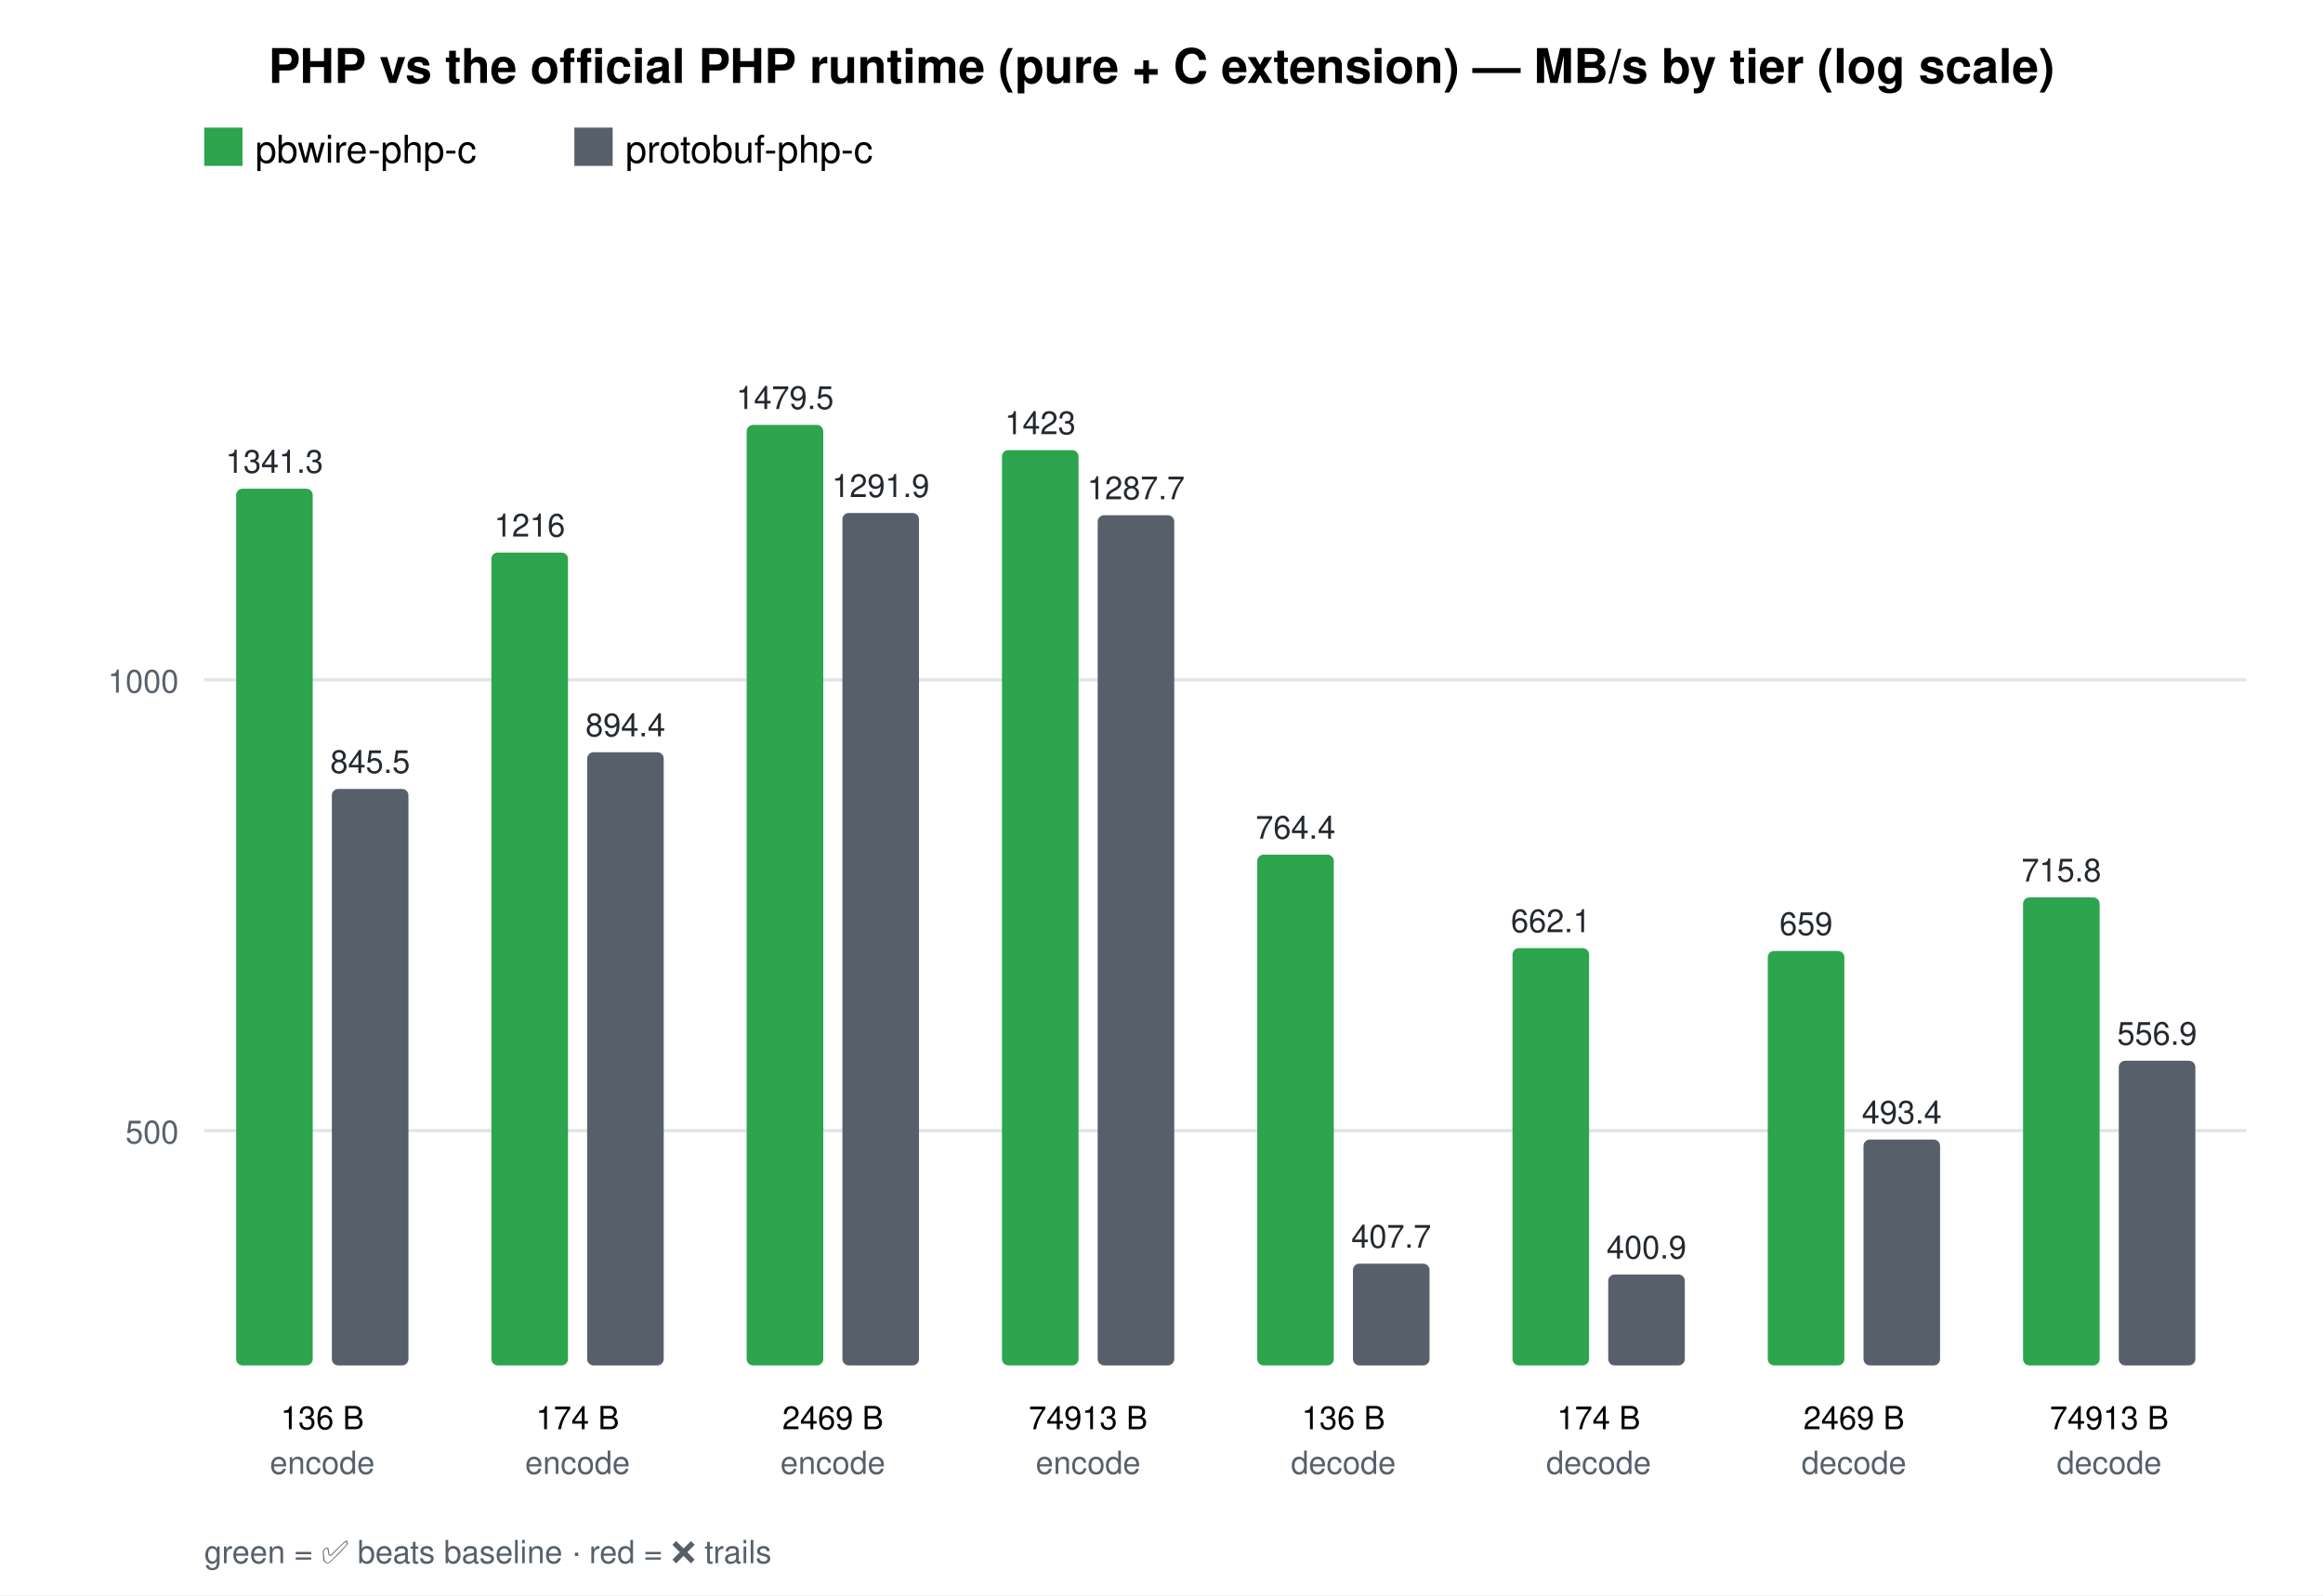
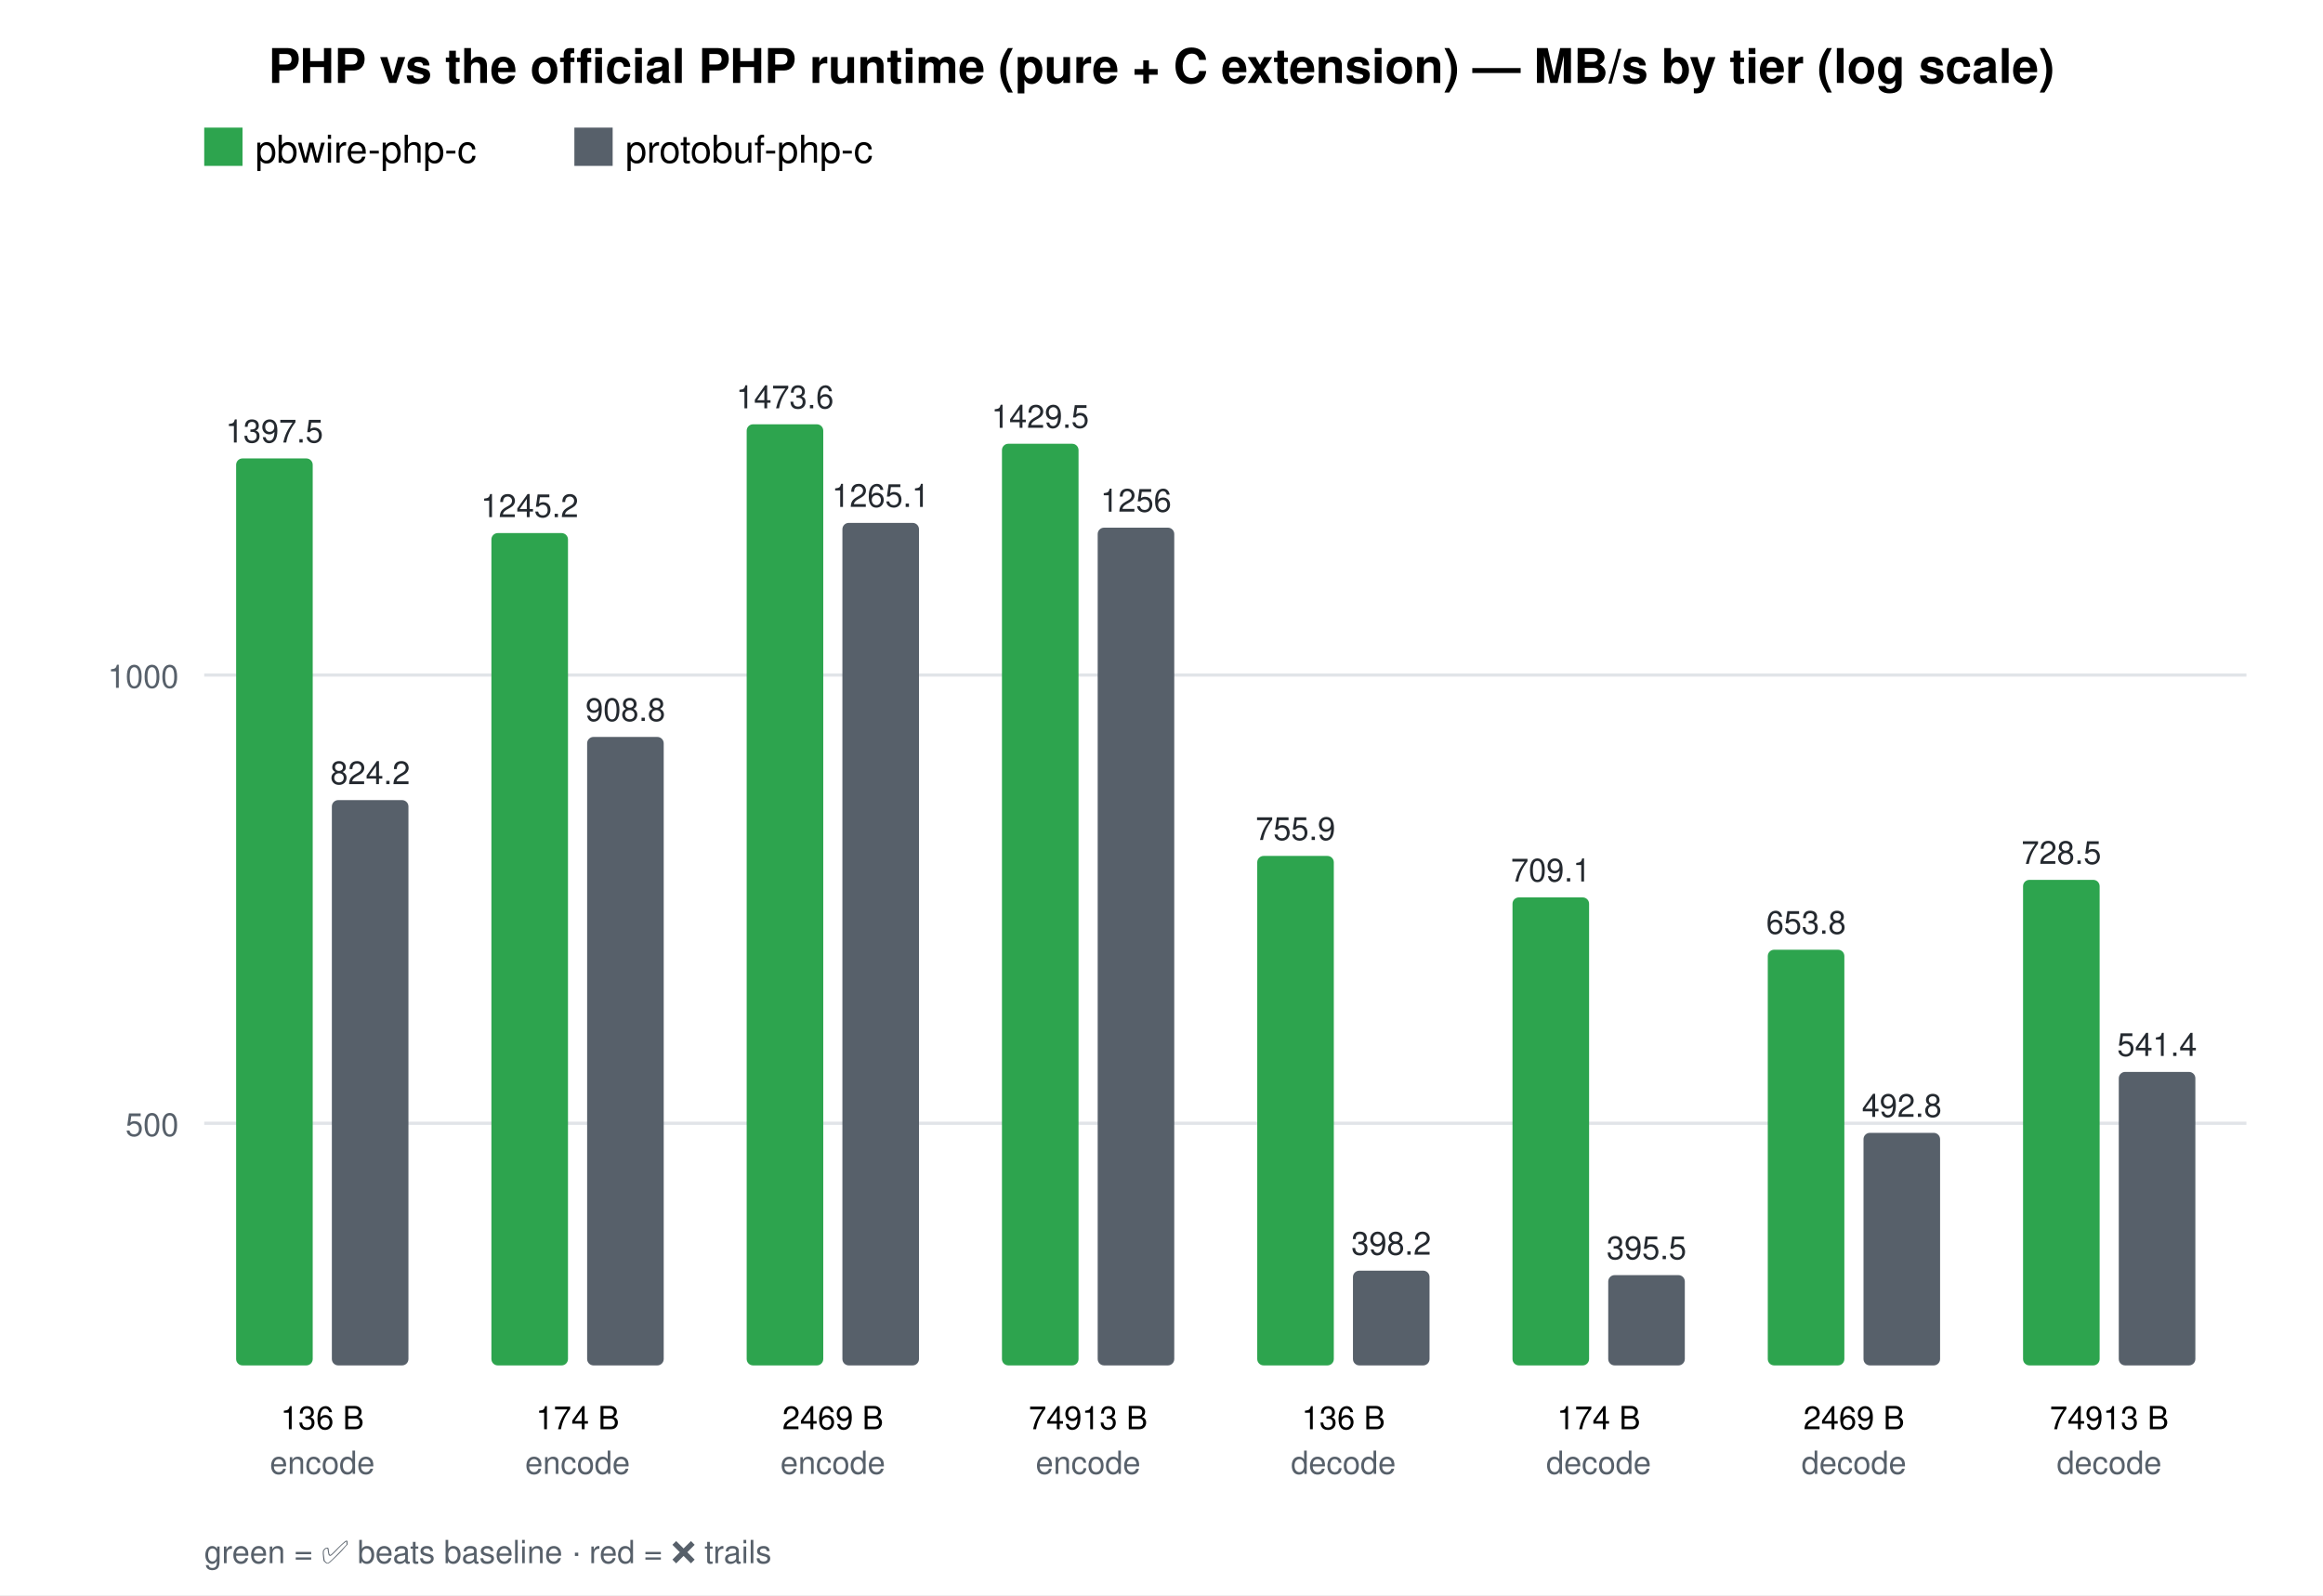
<svg xmlns="http://www.w3.org/2000/svg" width="728" height="500" font-family="Helvetica, Arial, sans-serif">
  <rect width="728" height="500" fill="#ffffff" />
  <text x="364.0" y="26" text-anchor="middle" font-size="15" font-weight="bold">PHP vs the official PHP runtime (pure + C extension) — MB/s by tier (log scale)</text>
  <rect x="64" y="40" width="12" height="12" fill="#2da44e" />
  <text x="80" y="51" font-size="12">pbwire-php-c</text>
  <rect x="180.0" y="40" width="12" height="12" fill="#57606a" />
  <text x="196.0" y="51" font-size="12">protobuf-php-c</text>
-   <line x1="64" y1="354.4" x2="704" y2="354.4" stroke="#e1e4e8" />
-   <text x="56" y="358.4" text-anchor="end" font-size="10" fill="#57606a">500</text>
-   <line x1="64" y1="213.1" x2="704" y2="213.1" stroke="#e1e4e8" />
-   <text x="56" y="217.1" text-anchor="end" font-size="10" fill="#57606a">1000</text>
+   <line x1="64" y1="352.1" x2="704" y2="352.1" stroke="#e1e4e8" />
+   <text x="56" y="356.1" text-anchor="end" font-size="10" fill="#57606a">500</text>
+   <line x1="64" y1="211.6" x2="704" y2="211.6" stroke="#e1e4e8" />
+   <text x="56" y="215.6" text-anchor="end" font-size="10" fill="#57606a">1000</text>
  <text x="101.0" y="448" text-anchor="middle" font-size="10">136 B</text>
  <text x="101.0" y="462" text-anchor="middle" font-size="10" fill="#57606a">encode</text>
-   <rect x="74.0" y="153.2" width="24" height="274.8" rx="2" fill="#2da44e" />
-   <text x="86.0" y="148.2" text-anchor="middle" font-size="10" fill="#24292f">1341.3</text>
-   <rect x="104.0" y="247.3" width="24" height="180.7" rx="2" fill="#57606a" />
-   <text x="116.0" y="242.3" text-anchor="middle" font-size="10" fill="#24292f">845.5</text>
+   <rect x="74.0" y="143.7" width="24" height="284.3" rx="2" fill="#2da44e" />
+   <text x="86.0" y="138.7" text-anchor="middle" font-size="10" fill="#24292f">1397.5</text>
+   <rect x="104.0" y="250.8" width="24" height="177.2" rx="2" fill="#57606a" />
+   <text x="116.0" y="245.8" text-anchor="middle" font-size="10" fill="#24292f">824.2</text>
  <text x="181.0" y="448" text-anchor="middle" font-size="10">174 B</text>
  <text x="181.0" y="462" text-anchor="middle" font-size="10" fill="#57606a">encode</text>
-   <rect x="154.0" y="173.2" width="24" height="254.8" rx="2" fill="#2da44e" />
-   <text x="166.0" y="168.2" text-anchor="middle" font-size="10" fill="#24292f">1216</text>
-   <rect x="184.0" y="235.8" width="24" height="192.2" rx="2" fill="#57606a" />
-   <text x="196.0" y="230.8" text-anchor="middle" font-size="10" fill="#24292f">894.4</text>
+   <rect x="154.0" y="167.1" width="24" height="260.9" rx="2" fill="#2da44e" />
+   <text x="166.0" y="162.1" text-anchor="middle" font-size="10" fill="#24292f">1245.2</text>
+   <rect x="184.0" y="231.0" width="24" height="197.0" rx="2" fill="#57606a" />
+   <text x="196.0" y="226.0" text-anchor="middle" font-size="10" fill="#24292f">908.8</text>
  <text x="261.0" y="448" text-anchor="middle" font-size="10">2469 B</text>
  <text x="261.0" y="462" text-anchor="middle" font-size="10" fill="#57606a">encode</text>
-   <rect x="234.0" y="133.2" width="24" height="294.8" rx="2" fill="#2da44e" />
-   <text x="246.0" y="128.2" text-anchor="middle" font-size="10" fill="#24292f">1479.5</text>
-   <rect x="264.0" y="160.8" width="24" height="267.2" rx="2" fill="#57606a" />
-   <text x="276.0" y="155.8" text-anchor="middle" font-size="10" fill="#24292f">1291.9</text>
+   <rect x="234.0" y="133.0" width="24" height="295.0" rx="2" fill="#2da44e" />
+   <text x="246.0" y="128.0" text-anchor="middle" font-size="10" fill="#24292f">1473.6</text>
+   <rect x="264.0" y="163.9" width="24" height="264.1" rx="2" fill="#57606a" />
+   <text x="276.0" y="158.9" text-anchor="middle" font-size="10" fill="#24292f">1265.1</text>
  <text x="341.0" y="448" text-anchor="middle" font-size="10">74913 B</text>
  <text x="341.0" y="462" text-anchor="middle" font-size="10" fill="#57606a">encode</text>
-   <rect x="314.0" y="141.1" width="24" height="286.9" rx="2" fill="#2da44e" />
-   <text x="326.0" y="136.1" text-anchor="middle" font-size="10" fill="#24292f">1423</text>
-   <rect x="344.0" y="161.5" width="24" height="266.5" rx="2" fill="#57606a" />
-   <text x="356.0" y="156.5" text-anchor="middle" font-size="10" fill="#24292f">1287.7</text>
+   <rect x="314.0" y="139.1" width="24" height="288.9" rx="2" fill="#2da44e" />
+   <text x="326.0" y="134.1" text-anchor="middle" font-size="10" fill="#24292f">1429.5</text>
+   <rect x="344.0" y="165.4" width="24" height="262.6" rx="2" fill="#57606a" />
+   <text x="356.0" y="160.4" text-anchor="middle" font-size="10" fill="#24292f">1256</text>
  <text x="421.0" y="448" text-anchor="middle" font-size="10">136 B</text>
  <text x="421.0" y="462" text-anchor="middle" font-size="10" fill="#57606a">decode</text>
-   <rect x="394.0" y="267.9" width="24" height="160.1" rx="2" fill="#2da44e" />
-   <text x="406.0" y="262.9" text-anchor="middle" font-size="10" fill="#24292f">764.4</text>
-   <rect x="424.0" y="396.1" width="24" height="31.9" rx="2" fill="#57606a" />
-   <text x="436.0" y="391.1" text-anchor="middle" font-size="10" fill="#24292f">407.7</text>
+   <rect x="394.0" y="268.3" width="24" height="159.7" rx="2" fill="#2da44e" />
+   <text x="406.0" y="263.3" text-anchor="middle" font-size="10" fill="#24292f">755.9</text>
+   <rect x="424.0" y="398.3" width="24" height="29.7" rx="2" fill="#57606a" />
+   <text x="436.0" y="393.3" text-anchor="middle" font-size="10" fill="#24292f">398.2</text>
  <text x="501.0" y="448" text-anchor="middle" font-size="10">174 B</text>
  <text x="501.0" y="462" text-anchor="middle" font-size="10" fill="#57606a">decode</text>
-   <rect x="474.0" y="297.2" width="24" height="130.8" rx="2" fill="#2da44e" />
-   <text x="486.0" y="292.2" text-anchor="middle" font-size="10" fill="#24292f">662.1</text>
-   <rect x="504.0" y="399.5" width="24" height="28.5" rx="2" fill="#57606a" />
-   <text x="516.0" y="394.5" text-anchor="middle" font-size="10" fill="#24292f">400.9</text>
+   <rect x="474.0" y="281.3" width="24" height="146.7" rx="2" fill="#2da44e" />
+   <text x="486.0" y="276.3" text-anchor="middle" font-size="10" fill="#24292f">709.1</text>
+   <rect x="504.0" y="399.7" width="24" height="28.3" rx="2" fill="#57606a" />
+   <text x="516.0" y="394.7" text-anchor="middle" font-size="10" fill="#24292f">395.5</text>
  <text x="581.0" y="448" text-anchor="middle" font-size="10">2469 B</text>
  <text x="581.0" y="462" text-anchor="middle" font-size="10" fill="#57606a">decode</text>
-   <rect x="554.0" y="298.1" width="24" height="129.9" rx="2" fill="#2da44e" />
-   <text x="566.0" y="293.1" text-anchor="middle" font-size="10" fill="#24292f">659</text>
-   <rect x="584.0" y="357.2" width="24" height="70.8" rx="2" fill="#57606a" />
-   <text x="596.0" y="352.2" text-anchor="middle" font-size="10" fill="#24292f">493.4</text>
+   <rect x="554.0" y="297.7" width="24" height="130.3" rx="2" fill="#2da44e" />
+   <text x="566.0" y="292.7" text-anchor="middle" font-size="10" fill="#24292f">653.8</text>
+   <rect x="584.0" y="355.1" width="24" height="72.9" rx="2" fill="#57606a" />
+   <text x="596.0" y="350.1" text-anchor="middle" font-size="10" fill="#24292f">492.8</text>
  <text x="661.0" y="448" text-anchor="middle" font-size="10">74913 B</text>
  <text x="661.0" y="462" text-anchor="middle" font-size="10" fill="#57606a">decode</text>
-   <rect x="634.0" y="281.3" width="24" height="146.7" rx="2" fill="#2da44e" />
-   <text x="646.0" y="276.3" text-anchor="middle" font-size="10" fill="#24292f">715.8</text>
-   <rect x="664.0" y="332.5" width="24" height="95.5" rx="2" fill="#57606a" />
-   <text x="676.0" y="327.5" text-anchor="middle" font-size="10" fill="#24292f">556.9</text>
+   <rect x="634.0" y="275.8" width="24" height="152.2" rx="2" fill="#2da44e" />
+   <text x="646.0" y="270.8" text-anchor="middle" font-size="10" fill="#24292f">728.5</text>
+   <rect x="664.0" y="336.0" width="24" height="92.0" rx="2" fill="#57606a" />
+   <text x="676.0" y="331.0" text-anchor="middle" font-size="10" fill="#24292f">541.4</text>
  <text x="64" y="490" font-size="10" fill="#57606a">green = ✅ beats baseline · red = ❌ trails</text>
</svg>
